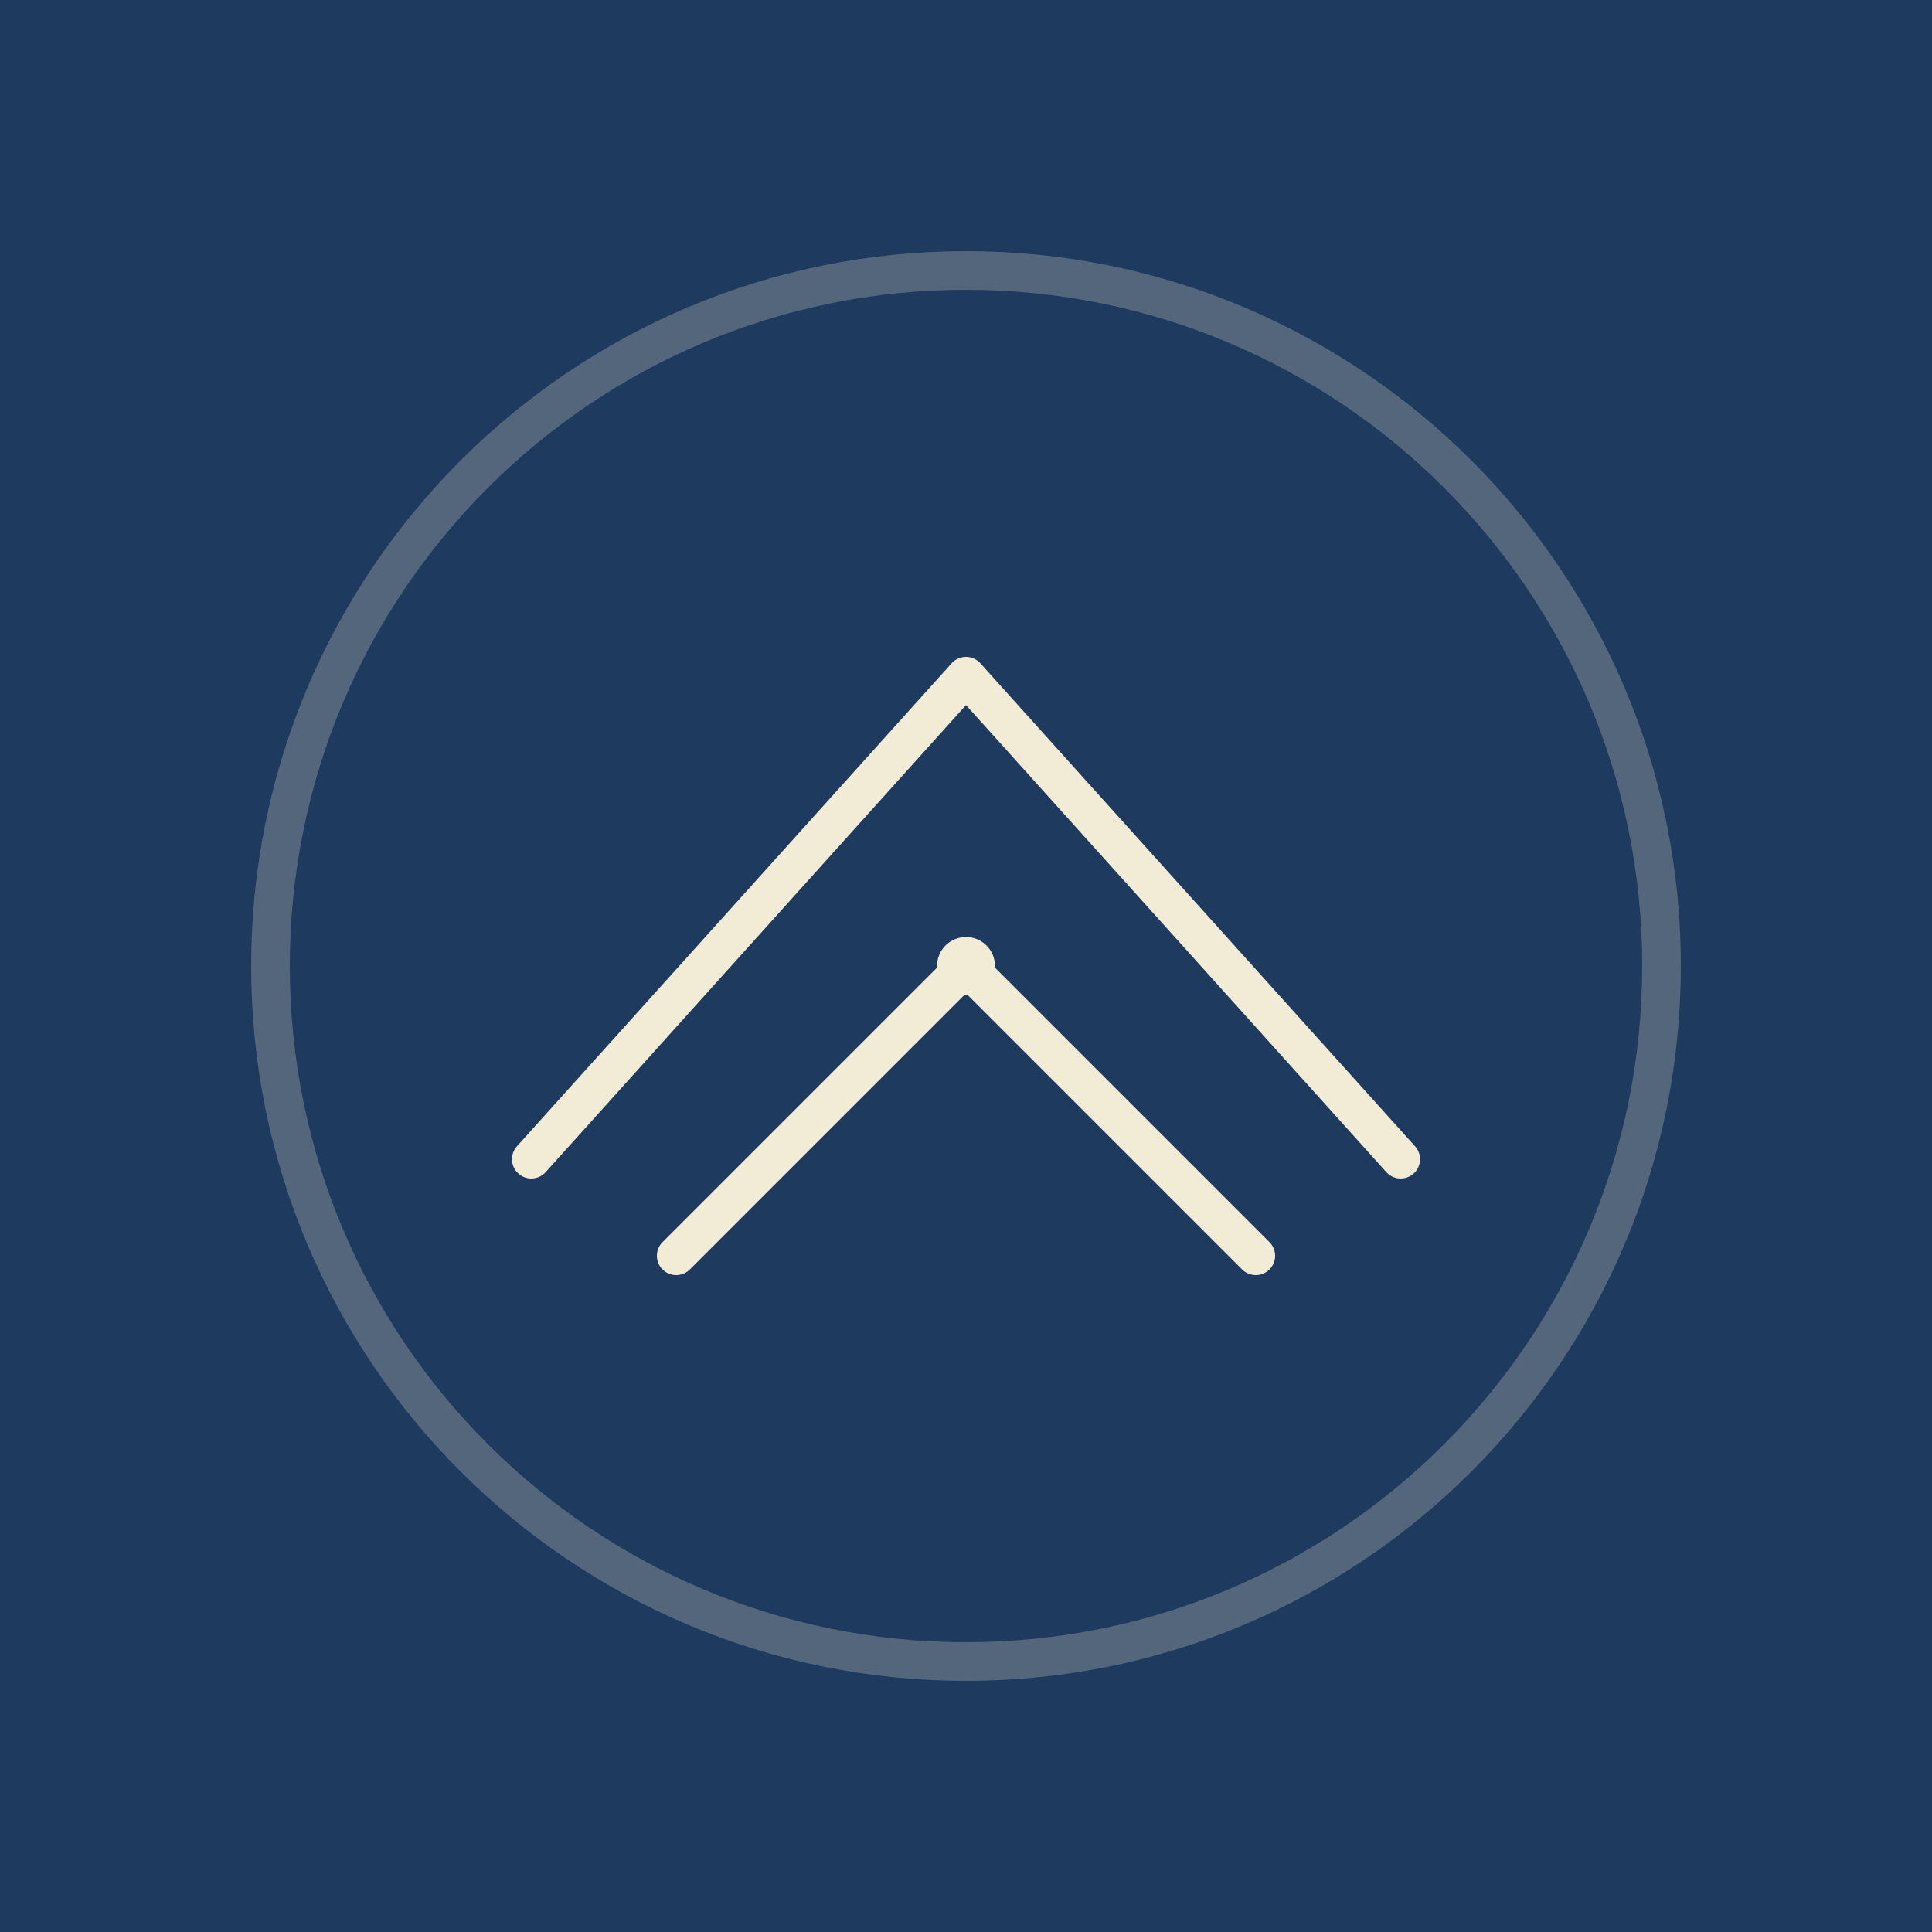
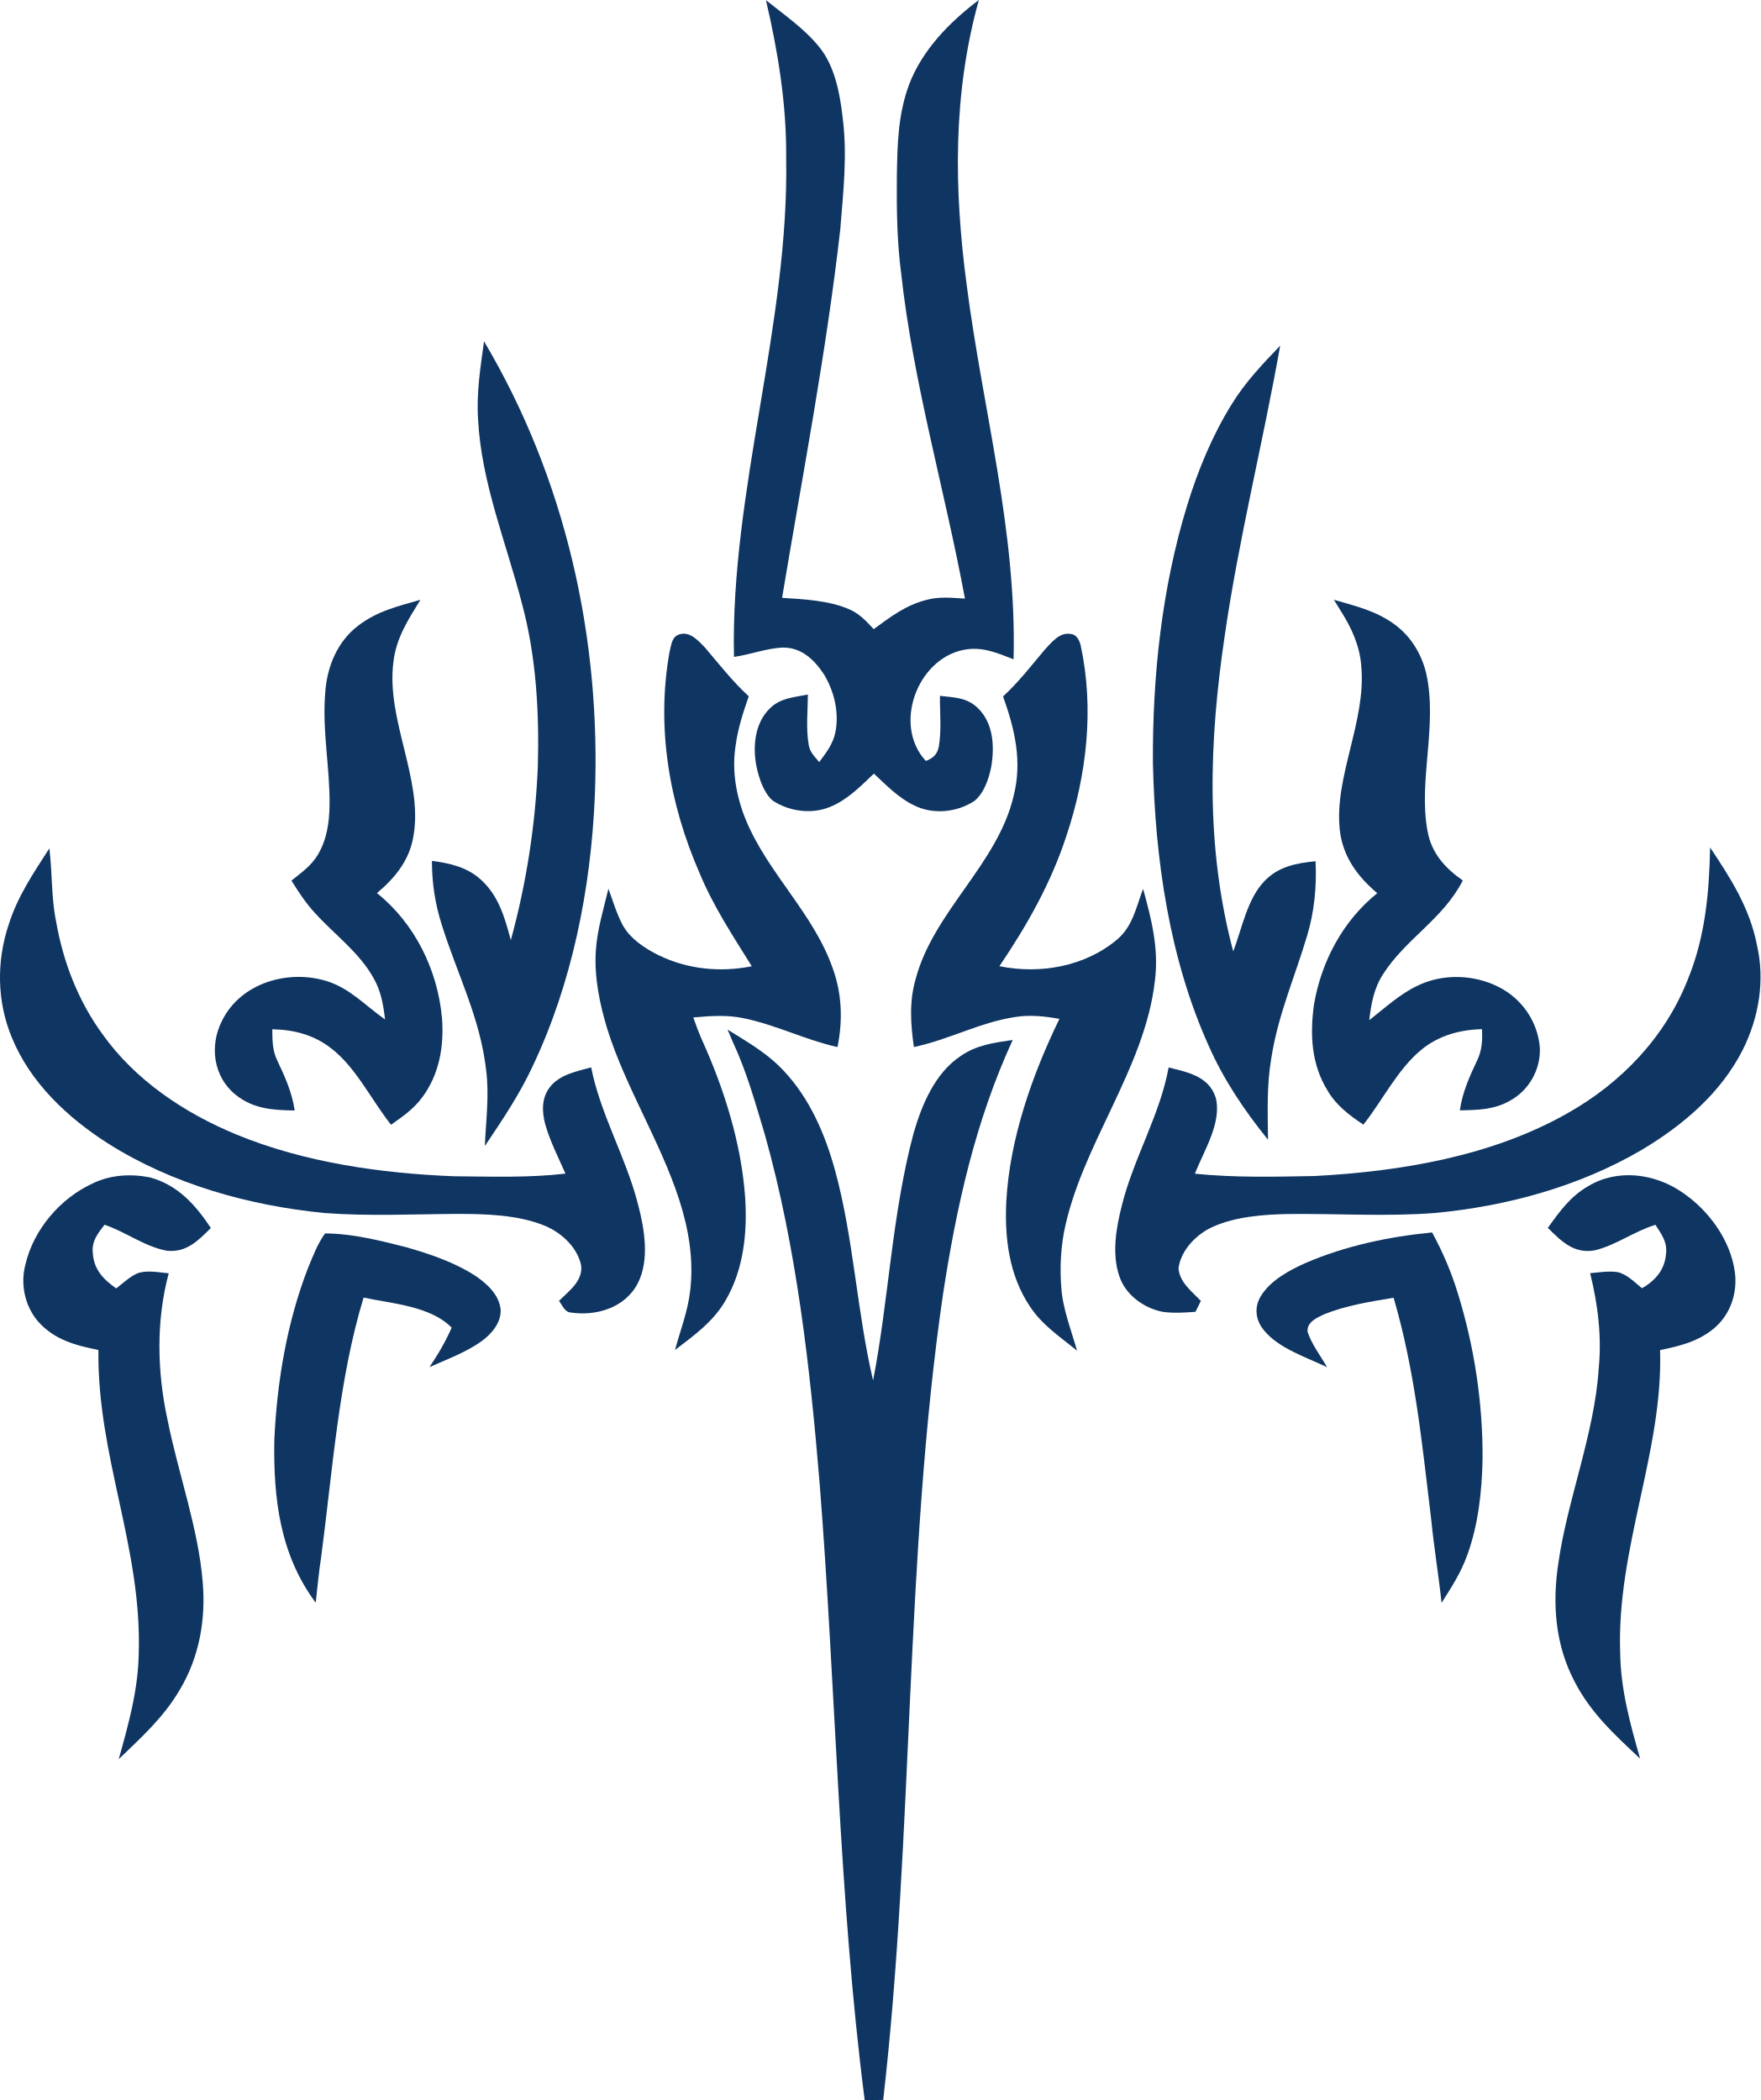
- <svg xmlns="http://www.w3.org/2000/svg" viewBox="0 0 200 200" width="200" height="200">
-   <rect width="200" height="200" fill="#1E3A5F" />
-   <g fill="none" stroke="#F2EBD5" stroke-width="4" stroke-linecap="round" stroke-linejoin="round">
-     <circle cx="100" cy="100" r="72" opacity="0.25" />
-     <path d="M55 120 L100 70 L145 120" />
-     <path d="M70 130 L100 100 L130 130" />
-     <circle cx="100" cy="100" r="3" fill="#F2EBD5" stroke="none" />
-   </g>
+ <svg xmlns="http://www.w3.org/2000/svg" viewBox="0 0 470.704 561.58" version="1.1" id="svg861" width="470.704" height="561.58">
+   <defs id="defs865" />
+   <path d="m 261.713,0 c -6.99,25.05 -6.67,50.6 -3.26,76.17 4.38,33.89 13.42,65.68 12.54,100.14 -4.52,-1.75 -8.54,-3.54 -13.53,-2.49 -12.38,2.61 -18.73,20.22 -9.92,29.67 1.9,-0.73 3,-1.68 3.44,-3.73 0.79,-4.44 0.29,-9.18 0.32,-13.68 3.78,0.45 7.15,0.41 10.09,3.22 4.25,4.08 4.55,10.38 3.61,15.85 -0.64,3.13 -1.9,6.94 -4.46,9.02 -4.67,3.11 -11.16,3.74 -16.21,1.17 -4.11,-1.97 -7.38,-5.38 -10.69,-8.46 -3.44,3.3 -7.12,7.03 -11.6,8.85 -4.95,2.12 -11.07,1.29 -15.5,-1.67 -2.37,-2.13 -3.55,-5.79 -4.23,-8.82 -1.13,-5.31 -0.6,-11.81 3.5,-15.78 2.81,-2.83 6.49,-2.99 10.19,-3.72 -0.04,4.43 -0.54,9.12 0.22,13.48 0.33,1.97 1.6,3.12 2.81,4.57 1.89,-2.56 3.72,-4.85 4.34,-8.08 1,-5.19 -0.33,-10.85 -3.05,-15.33 -2.51,-3.85 -5.92,-7.17 -10.81,-7.21 -4.46,0.12 -8.84,1.88 -13.27,2.5 -1,-44.26 14.77,-88.92 13.95,-133.5 0.12,-14.28 -2.17,-28.26 -5.4,-42.12 4.83,3.87 10.42,7.73 14.29,12.58 4.11,5.08 5.45,12.27 6.19,18.59 1.32,10.17 0.2,20 -0.62,30.17 -3.74,32.94 -10.11,65.78 -15.55,98.48 5.8,0.38 12.44,0.69 17.83,3.01 2.8,1.16 4.64,3.21 6.66,5.36 4.47,-3.25 8.5,-6.37 13.97,-7.78 3.52,-0.98 6.84,-0.6 10.43,-0.38 -5.34,-28.82 -13.87,-57.83 -17.04,-86.88 -1.14,-8.54 -1.24,-17.4 -1.17,-26.03 0.15,-8.47 0.28,-16.43 3.25,-24.49 3.49,-9.27 10.88,-16.83 18.68,-22.68 z" fill="#0e3461" id="path833" style="fill:#0f3562;fill-opacity:1" />
+   <path d="m 129.413,91.28 c 21.78,36.67 31.38,79.41 29.61,121.89 -1.06,24.49 -6.04,49.67 -16.59,71.92 -3.52,7.6 -8.14,14.44 -12.8,21.38 0.28,-6.9 1.22,-13.4 0.34,-20.32 -1.6,-14.06 -7.78,-25.73 -11.87,-38.88 -1.79,-5.63 -2.62,-11.15 -2.62,-17.05 4.81,0.62 9.29,1.64 13.02,4.95 4.81,4.31 6.47,10.23 8.07,16.25 4.15,-15.13 6.54,-30.58 7.22,-46.25 0.41,-14.64 -0.41,-29.6 -4.25,-43.8 -4.21,-16.3 -10.85,-32.28 -11.72,-49.2 -0.47,-7.09 0.63,-13.91 1.59,-20.89 z" fill="#0e3461" id="path835" style="fill:#0f3562;fill-opacity:1" />
+   <path d="m 342.273,92.44 c -4.54,25.7 -11.1,51.68 -14.85,77.73 -4.19,28.33 -5.13,56.33 2.3,84.26 2.31,-6.06 3.75,-14.01 8.3,-18.76 3.73,-3.94 8.53,-4.85 13.71,-5.36 0.32,6.73 -0.3,13.39 -2.24,19.86 -3.31,11.18 -7.82,21.24 -9.62,32.98 -1.22,7.23 -0.93,14.36 -0.85,21.65 -6.29,-7.8 -11.86,-16.03 -15.9,-25.23 -10.5,-23.28 -14.31,-50.05 -14.87,-75.4 -0.17,-23.08 2.36,-46.92 9.16,-69.05 2.89,-9.4 6.74,-18.73 11.95,-27.1 3.62,-5.86 8.16,-10.63 12.91,-15.58 z" fill="#0e3461" id="path837" style="fill:#0f3562;fill-opacity:1" />
+   <path d="m 112.403,160.4 c -3.31,5.38 -6.51,10.25 -7.23,16.72 -1.94,15.28 7.86,31.24 5.43,46.07 -0.94,6.61 -4.85,11.48 -9.82,15.64 10.11,8.09 16.22,20.54 17.38,33.34 0.61,7.53 -0.7,15.21 -5.33,21.35 -2.27,3.08 -5.21,5.09 -8.29,7.26 -5.3,-6.7 -9.42,-15.44 -16.11,-20.52 -4.54,-3.53 -9.95,-4.92 -15.63,-5.01 0.02,2.91 0.01,5.65 1.32,8.33 2.06,4.34 3.96,8.57 4.67,13.38 -5.81,-0.07 -11.13,-0.41 -15.83,-4.23 -5.94,-4.8 -7,-13.1 -3.61,-19.74 4.99,-10.2 17.76,-13.84 28.13,-10.59 6.24,2.02 10.18,6.53 15.47,10.22 -0.46,-3.83 -1.06,-7.52 -3,-10.92 -3.8,-6.94 -10.36,-11.64 -15.6,-17.39 -2.52,-2.68 -4.5,-5.71 -6.43,-8.82 2.65,-2.12 5.24,-3.92 7.04,-6.88 2.45,-4.14 3.1,-8.7 3.15,-13.44 0.1,-10.11 -2.02,-19.81 -1.15,-30.02 0.47,-6.82 3.19,-13.54 8.74,-17.78 5.05,-3.94 10.68,-5.25 16.7,-6.97 z" fill="#0e3461" id="path839" style="fill:#0f3562;fill-opacity:1" />
+   <path d="m 356.633,160.39 c 1.15,0.32 2.31,0.65 3.47,0.99 4.78,1.38 9.26,2.85 13.24,5.97 4.13,3.18 6.81,7.8 8,12.84 3.04,13.8 -2.16,28.57 0.31,41.96 1.03,5.94 4.66,9.97 9.45,13.31 -5.28,10.33 -15.27,15.58 -21.32,25.06 -2.44,3.76 -3.19,7.92 -3.69,12.29 4.16,-3.23 8.11,-6.95 12.87,-9.2 6.74,-3.3 15.13,-3.06 21.78,0.35 6.19,3.12 10.46,9.35 10.96,16.27 0.23,5.81 -2.91,11.35 -8.01,14.13 -4.26,2.43 -8.62,2.47 -13.38,2.57 0.67,-4.78 2.55,-8.96 4.58,-13.27 1.36,-2.73 1.48,-5.46 1.34,-8.45 -5.92,0.16 -11.55,1.69 -16.18,5.49 -6.34,5.16 -10.4,13.57 -15.53,20.05 -3.75,-2.51 -7.22,-5.09 -9.55,-9.06 -4.37,-7.04 -4.77,-14.97 -3.67,-23 1.97,-11.59 7.72,-22.42 16.93,-29.84 -5.27,-4.44 -9.18,-9.73 -10.01,-16.78 -1.62,-14.2 7.13,-29.32 5.73,-43.94 -0.39,-5.44 -2.6,-10.24 -5.49,-14.77 -0.61,-1 -1.22,-1.98 -1.83,-2.97 z" fill="#0e3461" id="path841" style="fill:#0f3562;fill-opacity:1" />
+   <path d="m 181.913,169.57 c 2.68,-0.68 4.92,1.89 6.58,3.61 3.8,4.46 7.37,9.05 11.7,13.03 -1.49,4.26 -2.88,8.5 -3.49,13 -1.11,6.81 0.12,13.76 2.73,20.1 5.88,14.21 18.15,25.05 23.22,39.67 2.48,6.89 2.7,13.88 1.26,21.03 -8.57,-1.91 -16.44,-5.93 -25,-7.7 -4.54,-0.98 -8.97,-0.62 -13.55,-0.23 0.68,2.01 1.44,3.99 2.29,5.94 5.95,13.16 10.55,27.69 11.57,42.16 0.62,9.39 -0.38,19.23 -5.19,27.51 -3.28,5.73 -8.43,9.4 -13.56,13.32 1.46,-5.39 3.41,-10.26 4.06,-15.87 0.98,-8.33 -0.4,-16.48 -2.97,-24.4 -4.96,-15.35 -14.28,-29.96 -19.14,-45.4 -2.07,-6.72 -3.6,-14.1 -3.11,-21.16 0.34,-5.49 2.08,-11.16 3.36,-16.53 1.17,3.2 2.16,6.58 3.74,9.6 2.01,3.77 6.1,6.46 9.86,8.28 7.73,3.71 16.34,4.53 24.73,2.87 -5.03,-8.1 -10.23,-15.94 -13.91,-24.79 -8.16,-18.7 -11.69,-38.99 -8.09,-59.24 0.51,-1.91 0.56,-4.28 2.91,-4.8 z" fill="#0e3461" id="path843" style="fill:#0f3562;fill-opacity:1" />
+   <path d="m 286.313,169.54 c 1.53,0.13 2.29,1.7 2.61,3.02 3.69,16.91 1.63,34.81 -3.85,51.1 -4.09,12.52 -10.51,23.85 -17.87,34.72 10.83,2.21 22.83,0.11 31.42,-7.09 4.24,-3.55 5.12,-8.63 7,-13.6 2.25,8.14 4.24,15.99 3.16,24.53 -2.68,23.8 -19.85,44.13 -24.35,67.5 -0.85,4.75 -1.06,9.64 -0.69,14.45 0.36,5.76 2.63,11.41 4.22,17.03 -4.6,-3.77 -9.31,-6.81 -12.63,-11.87 -5.57,-8.36 -6.77,-18.33 -6.28,-28.16 0.95,-16.76 6.91,-33.7 14.2,-48.71 -3.92,-0.69 -7.81,-1.13 -11.79,-0.5 -9.47,1.42 -17.65,6.03 -27.12,8.04 -0.87,-6.1 -1.28,-12.08 0.44,-18.09 4.74,-18.09 21.89,-30.74 26.2,-48.96 2.39,-9.3 0.34,-17.92 -2.8,-26.71 4.09,-3.78 7.48,-8.12 11.04,-12.38 1.83,-1.96 4.04,-4.9 7.09,-4.32 z" fill="#0e3461" id="path845" style="fill:#0f3562;fill-opacity:1" />
+   <path d="m 13.193,226.87 c 0.82,6.56 0.48,13.04 1.8,19.54 1.89,10.79 5.85,21.12 12.31,30.02 8.83,12.45 21.99,21.22 35.95,26.98 18.18,7.49 38.72,10.39 58.26,11.15 9.86,0.08 19.87,0.43 29.67,-0.71 -1.88,-4.3 -4.12,-8.64 -5.4,-13.16 -0.9,-3.38 -1.03,-7.11 1.25,-9.99 2.62,-3.39 7.14,-4.17 11.02,-5.27 2.5,12.67 9.35,24.09 12.54,36.67 1.7,6.43 3.12,14.8 -0.02,20.96 -3.36,6.68 -11.19,9 -18.16,7.91 -1.49,-0.22 -2.13,-2 -2.95,-3.1 2.63,-2.63 6.58,-5.42 5.88,-9.67 -1.13,-4.92 -5.61,-8.89 -10.21,-10.62 -6.96,-2.71 -15.24,-2.95 -22.62,-2.96 -12.04,0.06 -23.7,0.67 -35.8,-0.24 -20.09,-1.97 -40.67,-7.71 -57.82,-18.59 -10.83,-6.89 -20.82,-16.28 -25.74,-28.37 -4,-9.6 -4.11,-20.41 -0.81,-30.23 2.41,-7.58 6.6,-13.71 10.85,-20.32 z" fill="#0e3461" id="path847" style="fill:#0f3562;fill-opacity:1" />
+   <path d="m 457.223,226.64 c 5.5,8.23 10.56,16.12 12.51,26.02 2.19,9.48 0.56,19.34 -3.73,27.98 -5.86,11.65 -16.07,20.32 -27.12,26.89 -16.66,9.77 -36.15,15.07 -55.3,16.85 -12.81,1 -26.31,0.12 -39.07,0.27 -6.63,0.12 -14.05,0.67 -20.17,3.39 -4.39,1.93 -8.64,6.23 -9.25,11.14 0.27,3.75 3.59,6.18 5.97,8.72 -0.48,0.96 -0.95,1.93 -1.43,2.9 -2.93,0.23 -6.01,0.43 -8.92,-0.02 -5.01,-1.02 -9.83,-4.57 -11.46,-9.54 -2.02,-5.99 -0.84,-12.91 0.69,-18.88 3.14,-12.64 10.18,-24.15 12.51,-36.9 5.13,1.29 10.79,2.35 12.6,8.12 1.67,6.67 -3.21,14.2 -5.58,20.29 10.61,1.09 21.39,0.82 32.04,0.62 22.98,-1.22 47.3,-5.28 67.55,-16.77 14.36,-8.08 26.12,-20.32 32.19,-35.78 4.66,-11.35 5.73,-23.16 5.97,-35.3 z" fill="#0e3461" id="path849" style="fill:#0f3562;fill-opacity:1" />
+   <path d="m 194.533,275.35 c 1.02,0.62 2.04,1.24 3.06,1.87 4.28,2.67 8.36,5.3 11.84,9.02 7.06,7.45 11.21,17.13 13.88,26.93 4.94,18.12 5.79,37.58 10.12,55.99 4.22,-21.69 5,-44.4 10.86,-66.25 2.23,-7.6 5.69,-15.9 12.5,-20.48 4.28,-2.99 8.93,-3.59 13.97,-4.32 -9.99,21.72 -15.04,44.51 -18.64,68.02 -10.27,70.49 -7.81,144.44 -15.99,215.44 -1.65,0.01 -3.3,0.01 -4.95,0.01 -6.93,-53.93 -7.71,-110.01 -12,-164.4 -2.56,-31.17 -6.21,-63.67 -14.71,-93.84 -2.51,-8.35 -4.81,-16.69 -8.51,-24.62 -0.48,-1.12 -0.96,-2.24 -1.43,-3.37 z" fill="#0e3461" id="path851" style="fill:#0f3562;fill-opacity:1" />
+   <path d="m 40.053,314.85 c 7.47,2.02 12.19,7.32 16.32,13.54 -3.39,3.4 -6.64,6.72 -11.91,6.05 -5.8,-1.09 -10.88,-5.02 -16.52,-6.92 -1.83,2.38 -3.51,4.44 -3.12,7.67 0.29,4.36 2.88,6.99 6.25,9.36 1.79,-1.4 3.6,-3.13 5.69,-4.05 2.52,-0.91 5.73,-0.22 8.35,0 -3.42,12.67 -3.1,26.4 -0.33,39.15 2.85,14.33 8.27,29.07 9.42,43.52 0.85,9.95 -0.94,19.98 -6.08,28.61 -4.34,7.47 -10.26,12.75 -16.38,18.66 2.61,-9.34 5.19,-18.48 5.35,-28.27 0.88,-28.48 -11.13,-52.58 -10.78,-81.16 -6.12,-1.22 -11.76,-2.72 -16.08,-7.56 -3.56,-4.11 -4.84,-9.99 -3.45,-15.24 2.17,-9.4 9.3,-17.75 18.03,-21.76 4.76,-2.29 10.1,-2.6 15.24,-1.6 z" fill="#0e3461" id="path853" style="fill:#0f3562;fill-opacity:1" />
+   <path d="m 449.833,318.9 c 7.04,4.8 12.81,12.67 14,21.22 0.75,5.55 -1.11,11.24 -5.37,14.94 -4.27,3.66 -9.25,4.88 -14.62,5.98 0.86,27.1 -11.7,53.04 -10.66,81.13 0.16,9.73 2.67,18.86 5.33,28.13 -6.77,-6.36 -13.19,-12.19 -17.52,-20.6 -5.2,-9.88 -6.01,-20.86 -4.33,-31.76 2.37,-16.74 9.63,-34.56 10.76,-51.78 0.87,-8.68 -0.19,-17.26 -2.28,-25.69 2.39,-0.2 4.96,-0.64 7.34,-0.28 2.46,0.52 4.63,2.78 6.53,4.31 3.62,-2.09 6.12,-4.98 6.43,-9.3 0.36,-3.14 -1.27,-5.18 -2.83,-7.66 -5.65,1.71 -10.49,5.42 -16.17,6.81 -5.63,1.04 -8.96,-2.4 -12.61,-5.99 3.12,-4.35 6.03,-8.43 10.79,-11.15 7.83,-4.76 17.88,-3.41 25.21,1.69 z" fill="#0e3461" id="path855" style="fill:#0f3562;fill-opacity:1" />
+   <path d="m 86.913,329.84 c 7.22,0.03 14.61,1.88 21.59,3.66 6.45,1.83 13.23,4.13 18.85,7.85 3.02,2.1 6.07,4.94 6.5,8.81 0.2,3.41 -2.32,6.46 -4.92,8.37 -4.17,3.05 -9.4,4.97 -14.11,7.06 2.27,-3.37 4.32,-6.82 5.93,-10.56 -5.65,-5.77 -15.97,-6.41 -23.54,-8.03 -6.68,21.87 -8.31,46.49 -11.32,69.17 -0.63,4.13 -1.03,8.28 -1.48,12.43 -9.57,-12.86 -11.33,-27.84 -11.07,-43.44 0.69,-15.54 3.36,-31.47 8.99,-46.02 1.31,-3.14 2.56,-6.54 4.58,-9.3 z" fill="#0e3461" id="path857" style="fill:#0f3562;fill-opacity:1" />
+   <path d="m 382.893,329.58 c 2.86,5.24 5.16,10.63 6.9,16.34 4.41,14.28 6.68,29.29 6.59,44.25 -0.16,8.61 -1.14,17.66 -4.13,25.79 -1.66,4.62 -4.21,8.56 -6.83,12.68 -0.79,-7.43 -2.03,-14.8 -2.76,-22.24 -2.46,-20.25 -4.29,-39.66 -10.06,-59.35 -6.23,1.02 -12.77,2.06 -18.64,4.44 -1.93,0.93 -4.58,2.07 -4.37,4.64 1.09,3.38 3.47,6.4 5.21,9.48 -5.53,-2.66 -12.95,-5.01 -16.88,-9.88 -2.21,-2.64 -2.66,-6.04 -0.86,-9.05 2.51,-4.22 7.66,-7.01 12.02,-8.94 10.63,-4.59 22.33,-7.05 33.81,-8.16 z" fill="#0e3461" id="path859" style="fill:#0f3562;fill-opacity:1" />
</svg>
